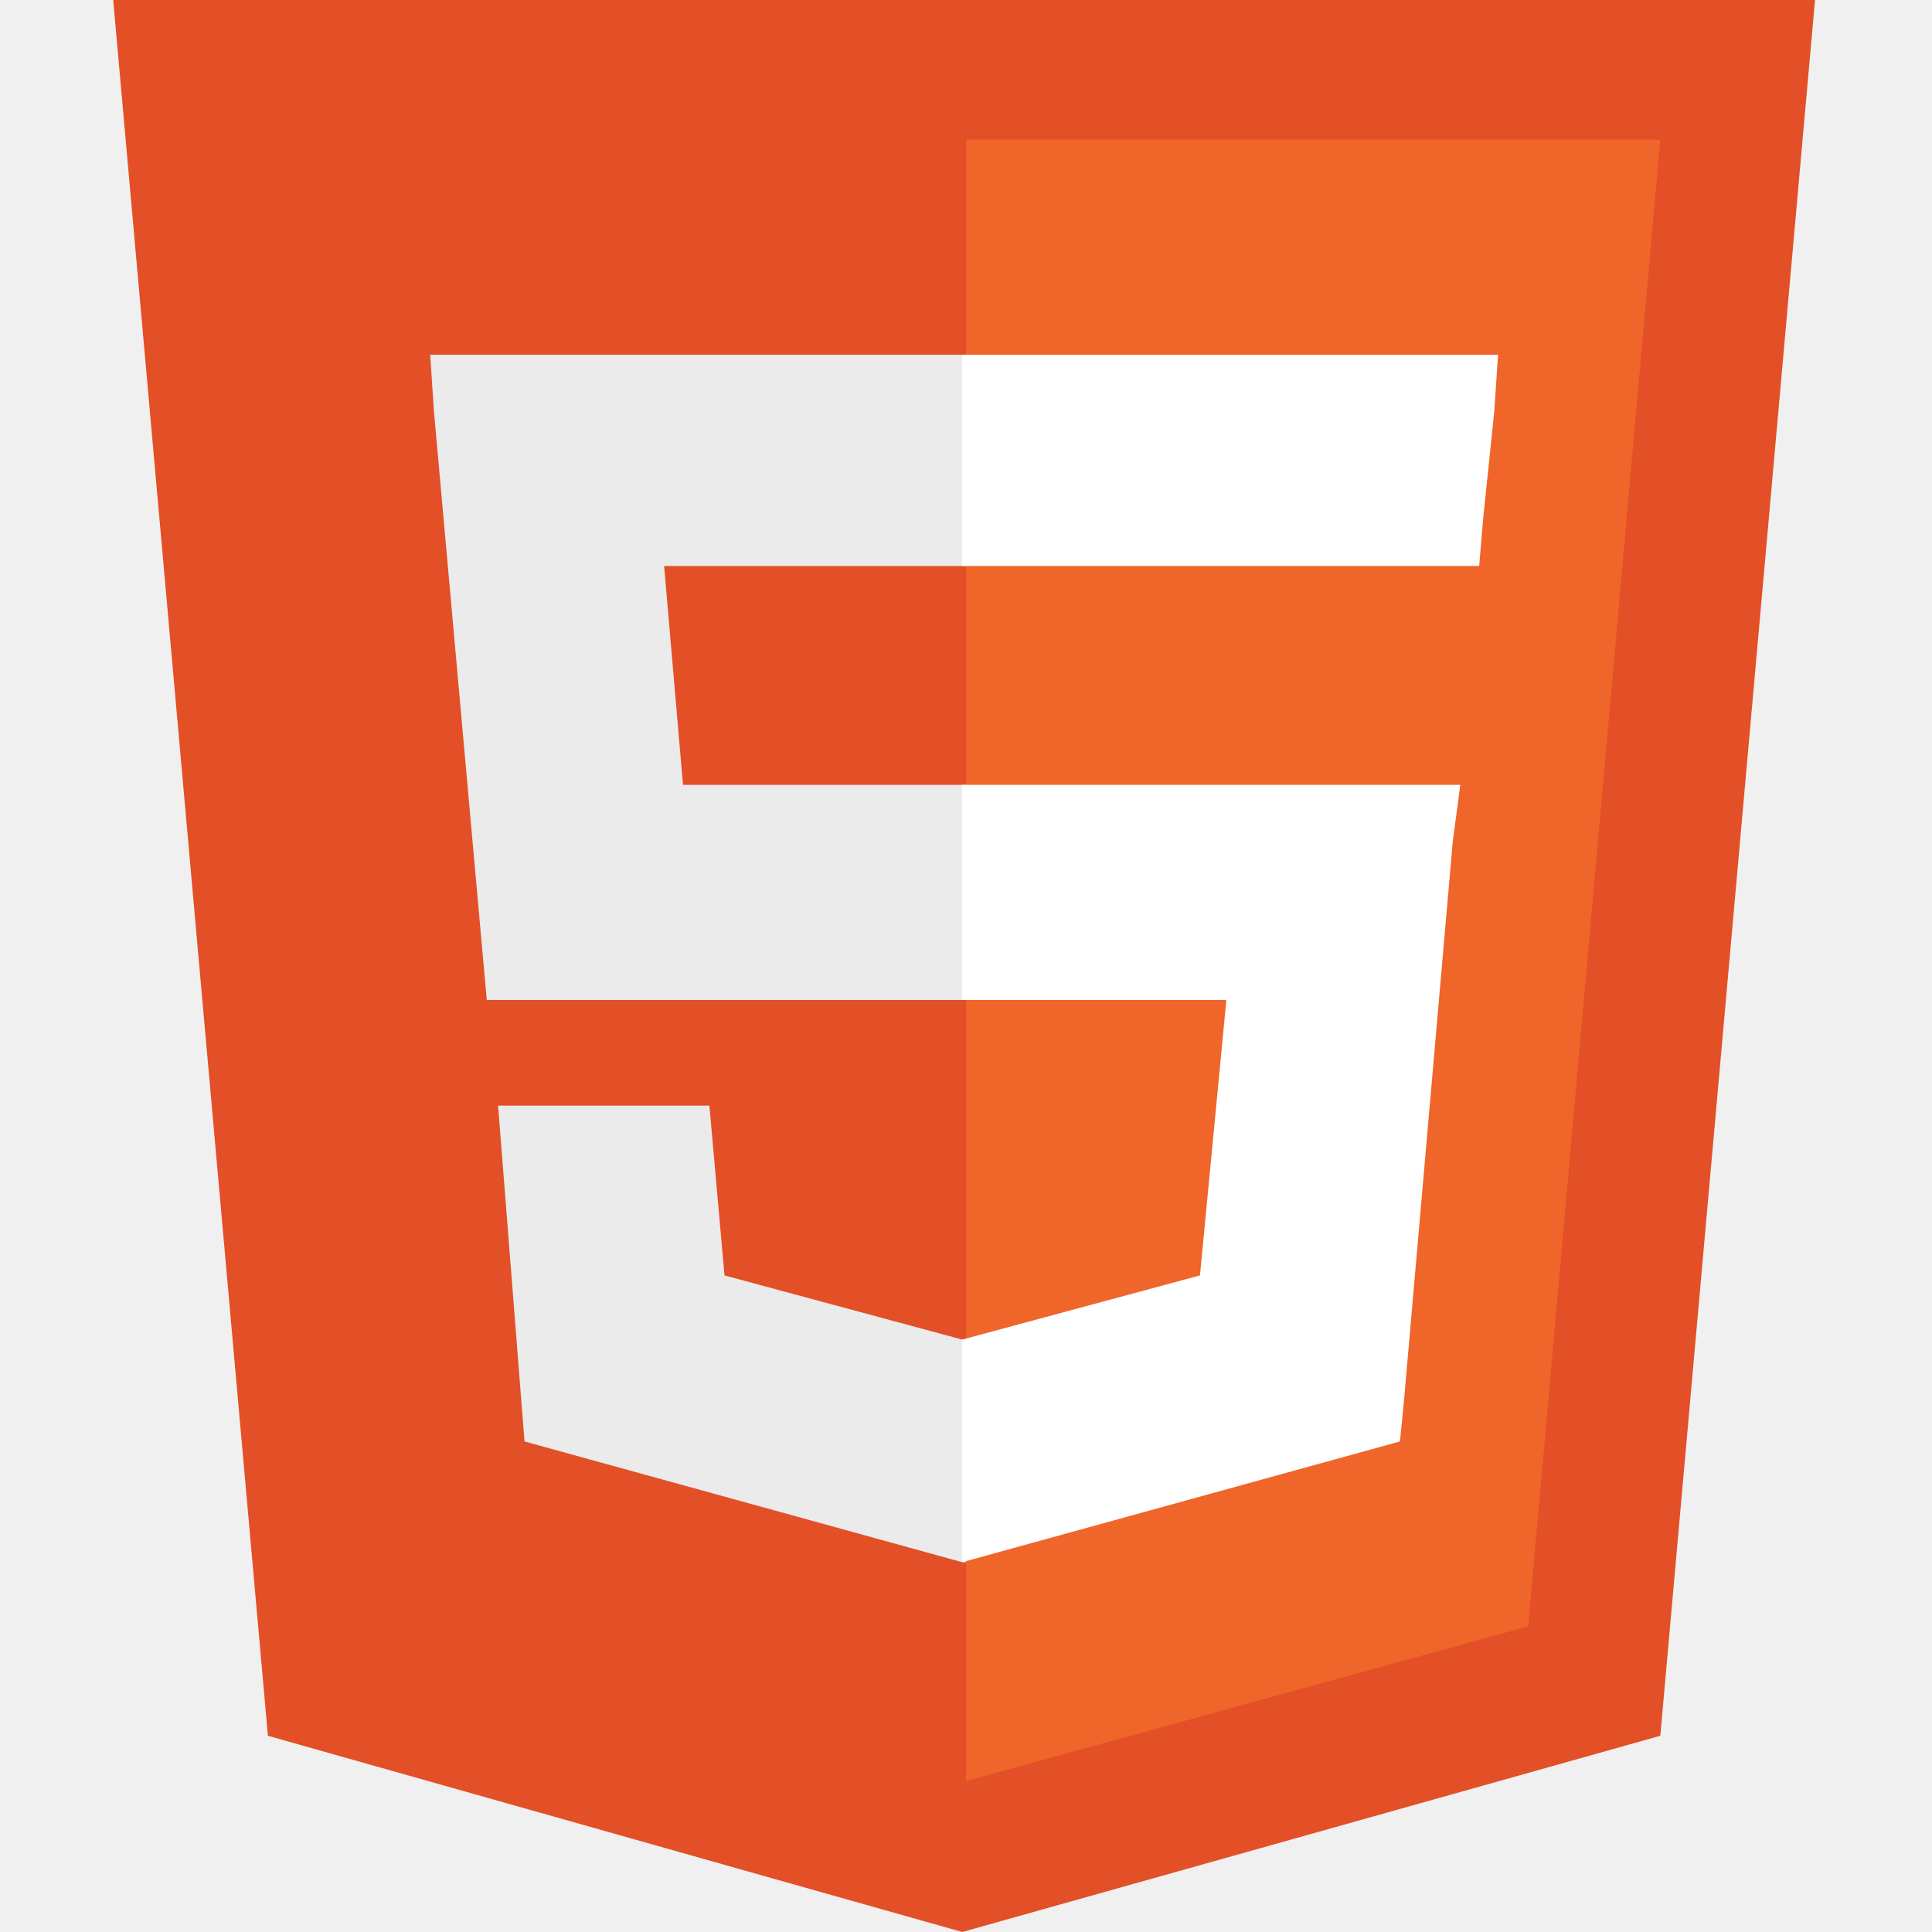
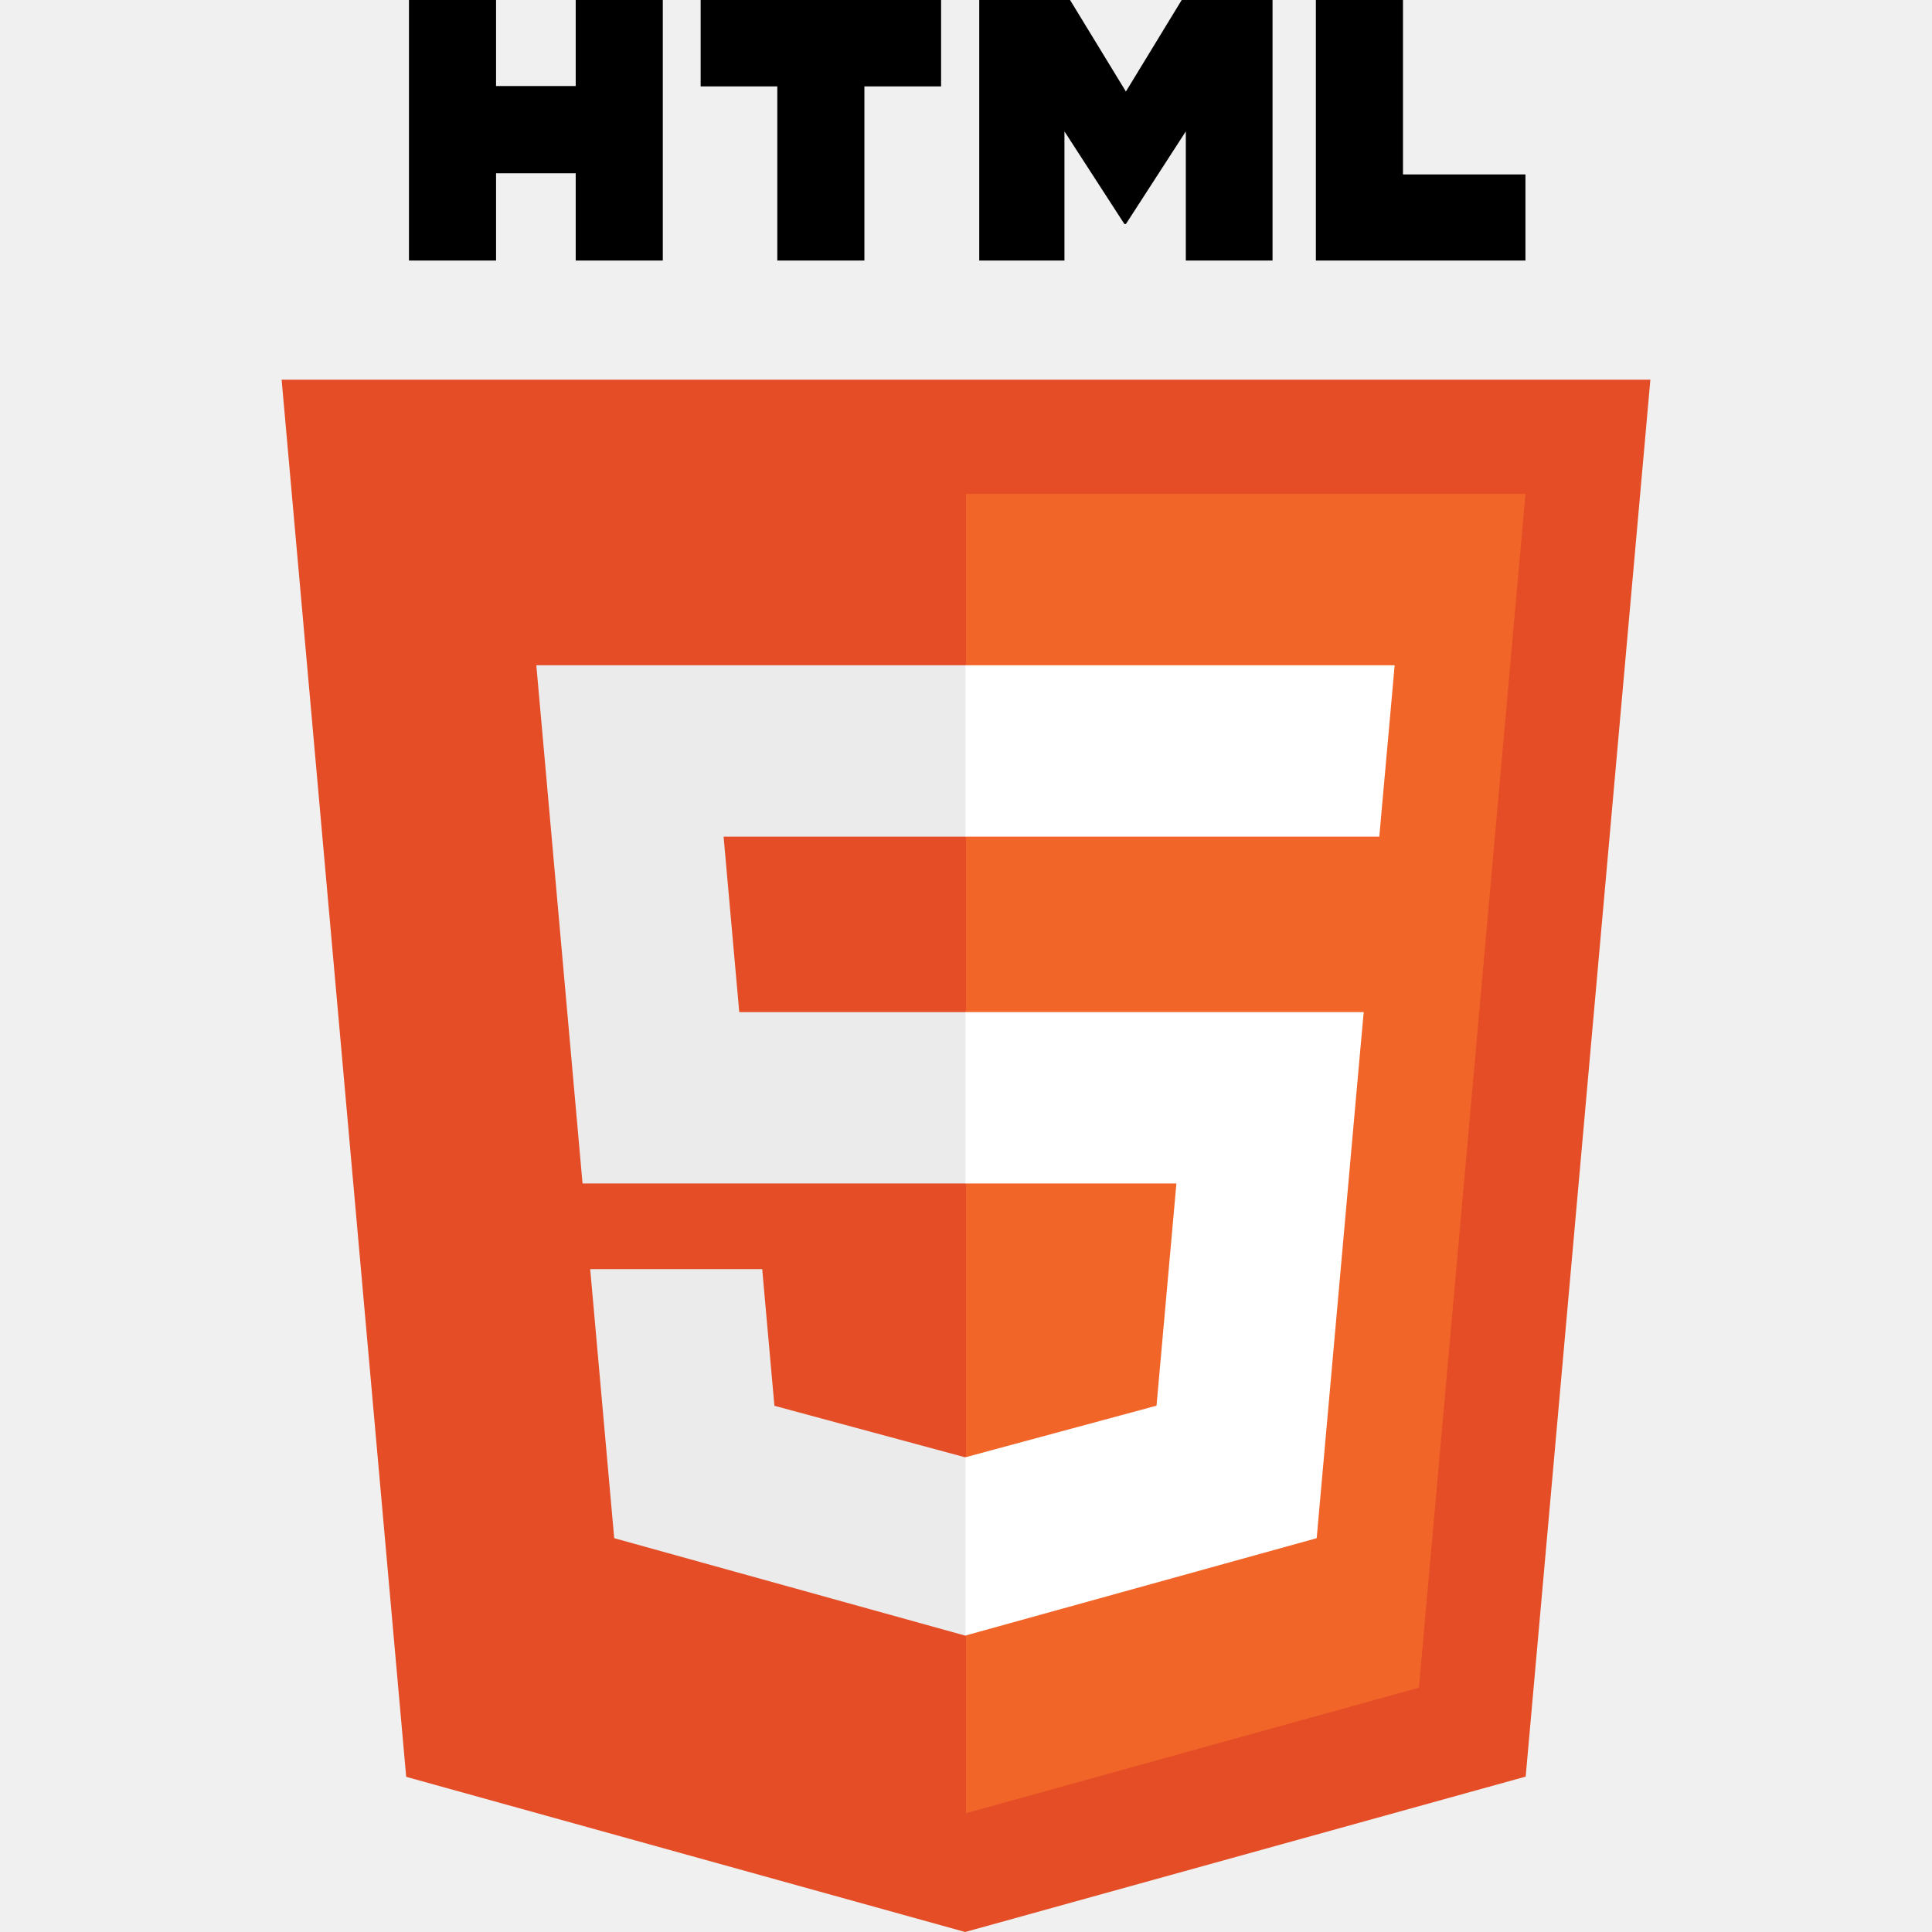
<svg xmlns="http://www.w3.org/2000/svg" viewBox="0 0 512 512">
-   <path fill="#E34F26" d="M71,460 L30,0 481,0 440,460 255,512" />
-   <path fill="#EF652A" d="M256,472 L405,431 440,37 256,37" />
-   <path fill="#EBEBEB" d="M256,208 L181,208 176,150 256,150 256,94 255,94 114,94 115,109 129,265 256,265zM256,355 L255,355 192,338 188,293 158,293 132,293 139,382 255,414 256,414z" />
-   <path fill="#FFF" d="M255,208 L255,265 325,265 318,338 255,355 255,414 371,382 372,372 385,223 387,208 371,208zM255,94 L255,129 255,150 255,150 392,150 392,150 392,150 393,138 396,109 397,94z" />
+   <polygon fill="#E44D26" points="107.644,470.877 74.633,100.62 437.367,100.62 404.321,470.819 255.778,512    " />
+   <polygon fill="#F16529" points="256,480.523 376.03,447.246 404.27,130.894 256,130.894    " />
+   <polygon fill="#EBEBEB" points="256,268.217 195.91,268.217 191.76,221.716 256,221.716 256,176.305 255.843,176.305 142.132,176.305 143.219,188.488 154.38,313.627 256,313.627" />
+   <polygon fill="#EBEBEB" points="256,386.153 255.801,386.206 205.227,372.55 201.994,336.333 177.419,336.333 156.409,336.333 162.771,407.634 255.791,433.457 256,433.399" />
+   <path d="M108.382,0h23.077v22.8h21.11V0h23.078v69.044H152.57v-23.12h-21.11v23.12h-23.077V0z" />
+   <path d="M205.994,22.896h-20.316V0h63.72v22.896h-20.325v46.148h-23.078V22.896z" />
+   <path d="M259.511,0h24.063l14.802,24.26L313.163,0h24.072v69.044h-22.982V34.822l-15.877,24.549h-0.397l-15.888-24.549v34.222h-22.58V0z" />
+   <path d="M348.72,0h23.084v46.222h32.453v22.822H348.72V0z" />
+   <polygon fill="#FFFFFF" points="255.843,268.217 255.843,313.627 311.761,313.627 306.49,372.521 255.843,386.191 255.843,433.435 348.937,407.634 349.62,399.962 360.291,280.411 361.399,268.217 349.162,268.217" />
+   <polygon fill="#FFFFFF" points="255.843,176.305 255.843,204.509 255.843,221.605 255.843,221.716 365.385,221.716 365.385,221.716 365.531,221.716 366.442,211.509 368.511,188.488 369.597,176.305" />
</svg>
